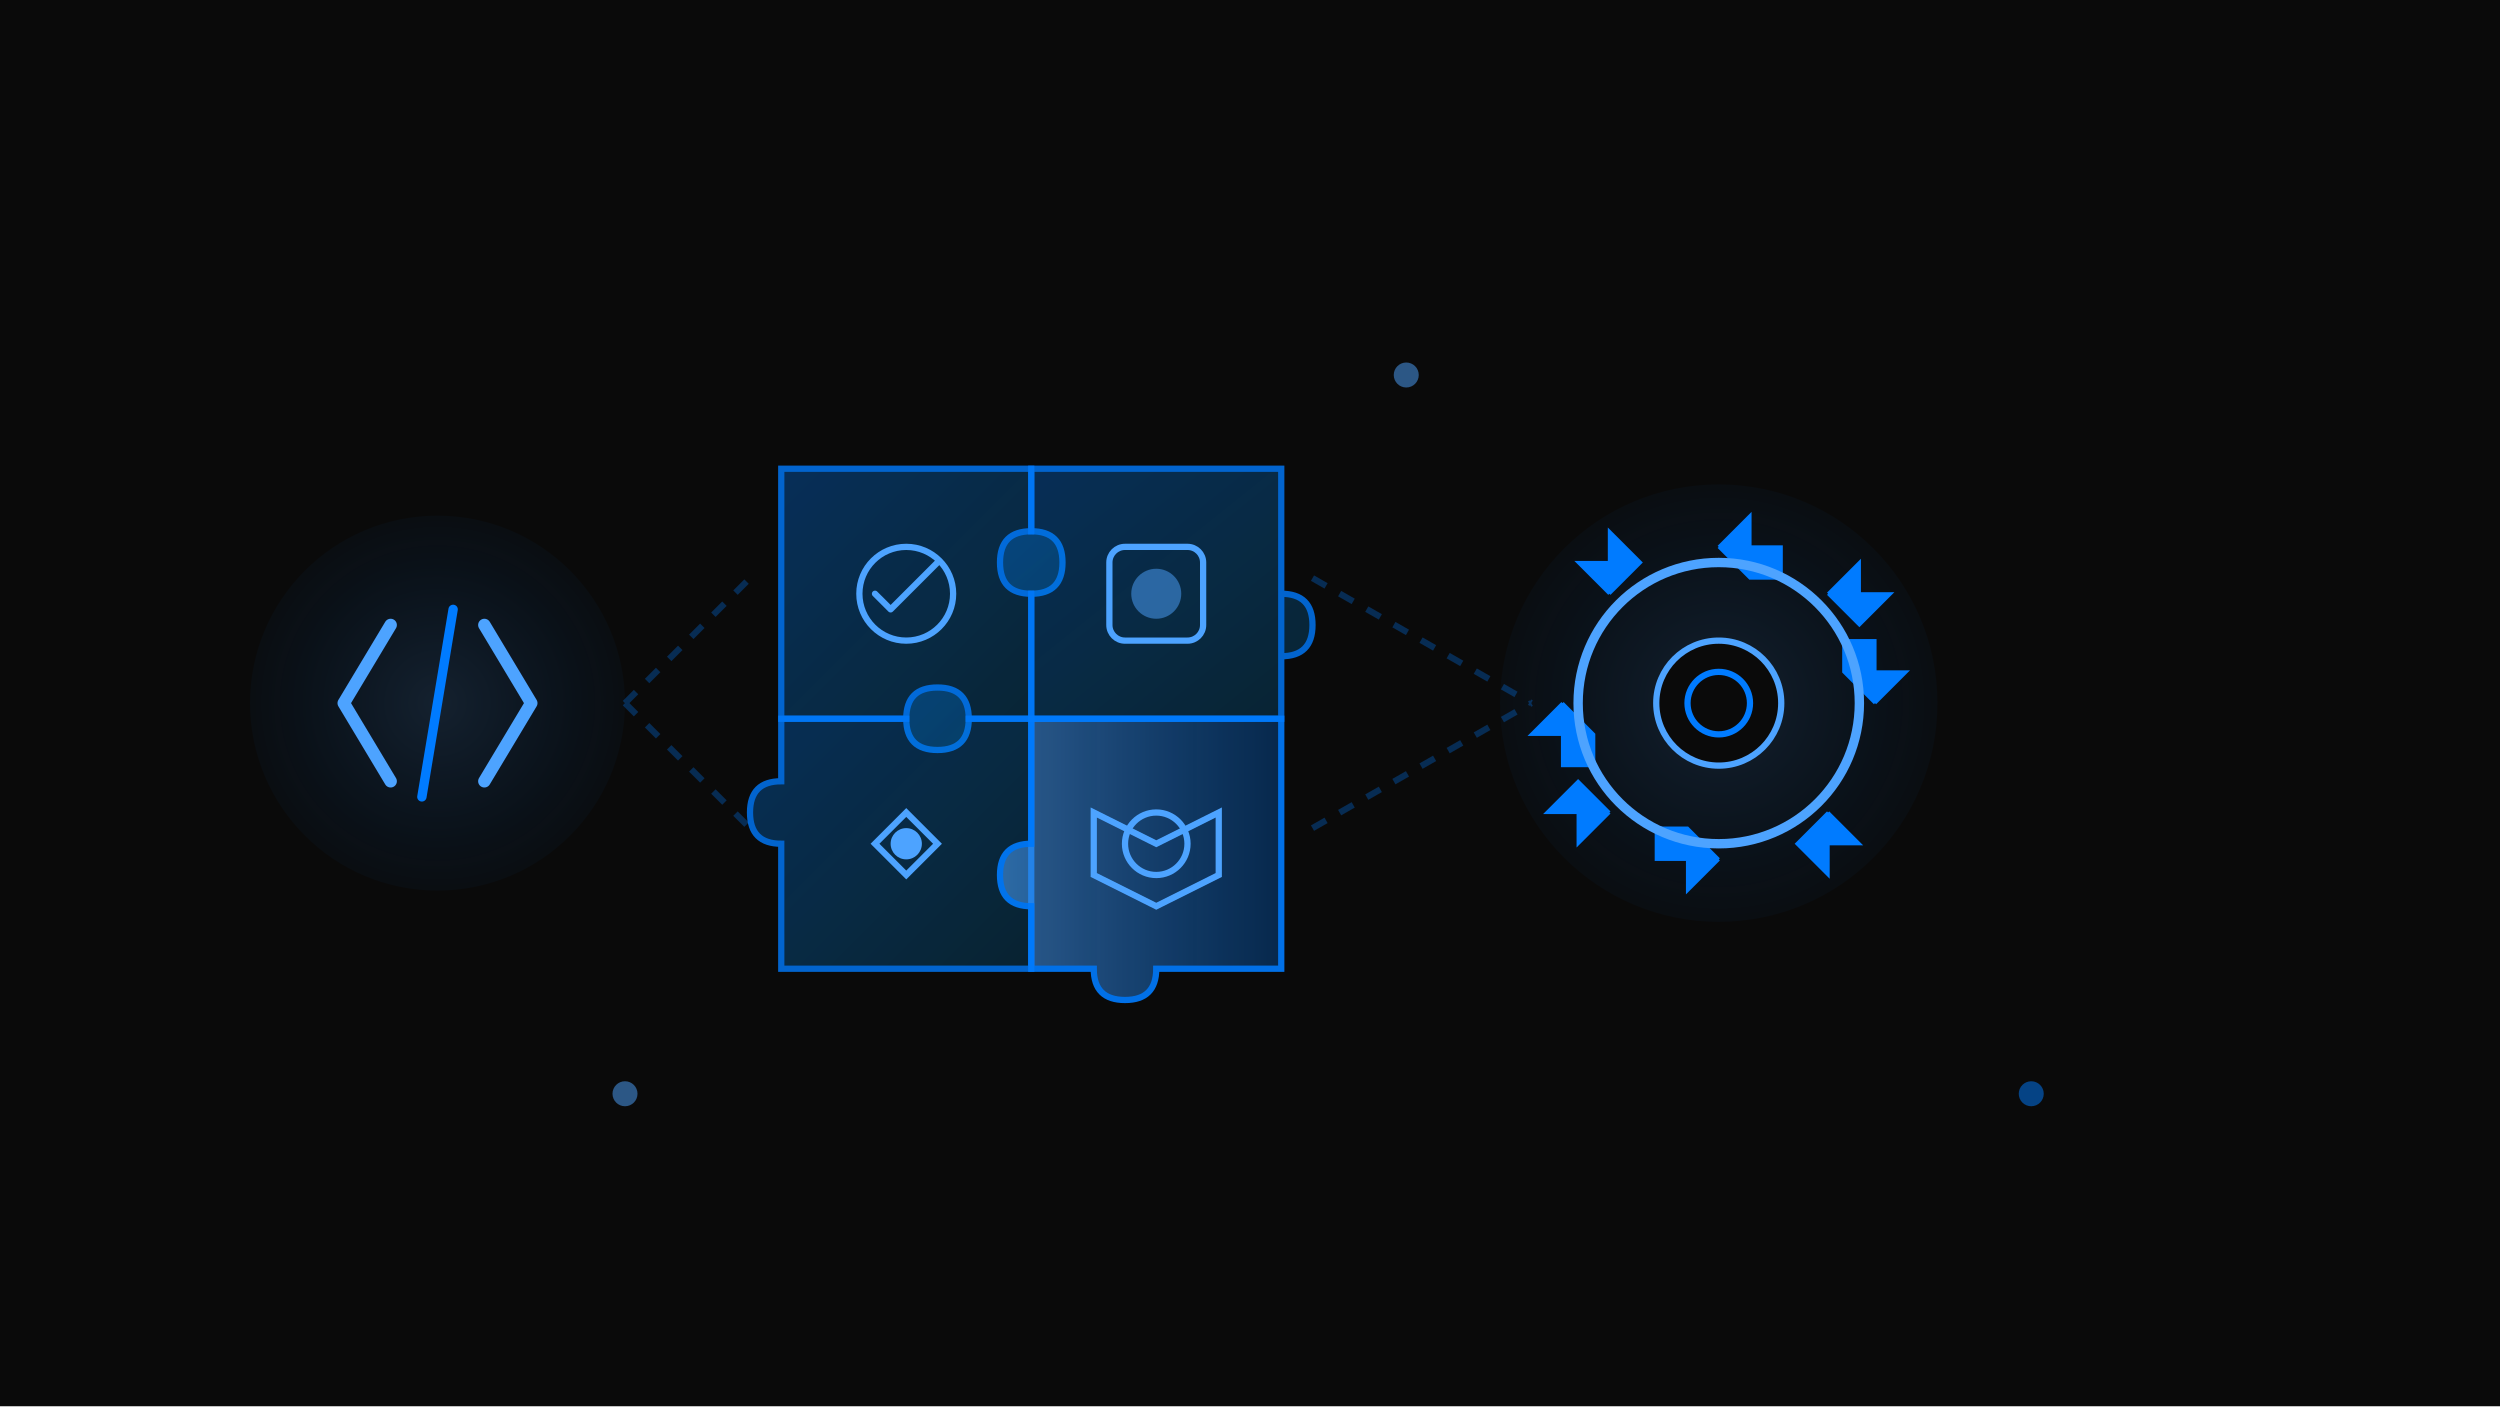
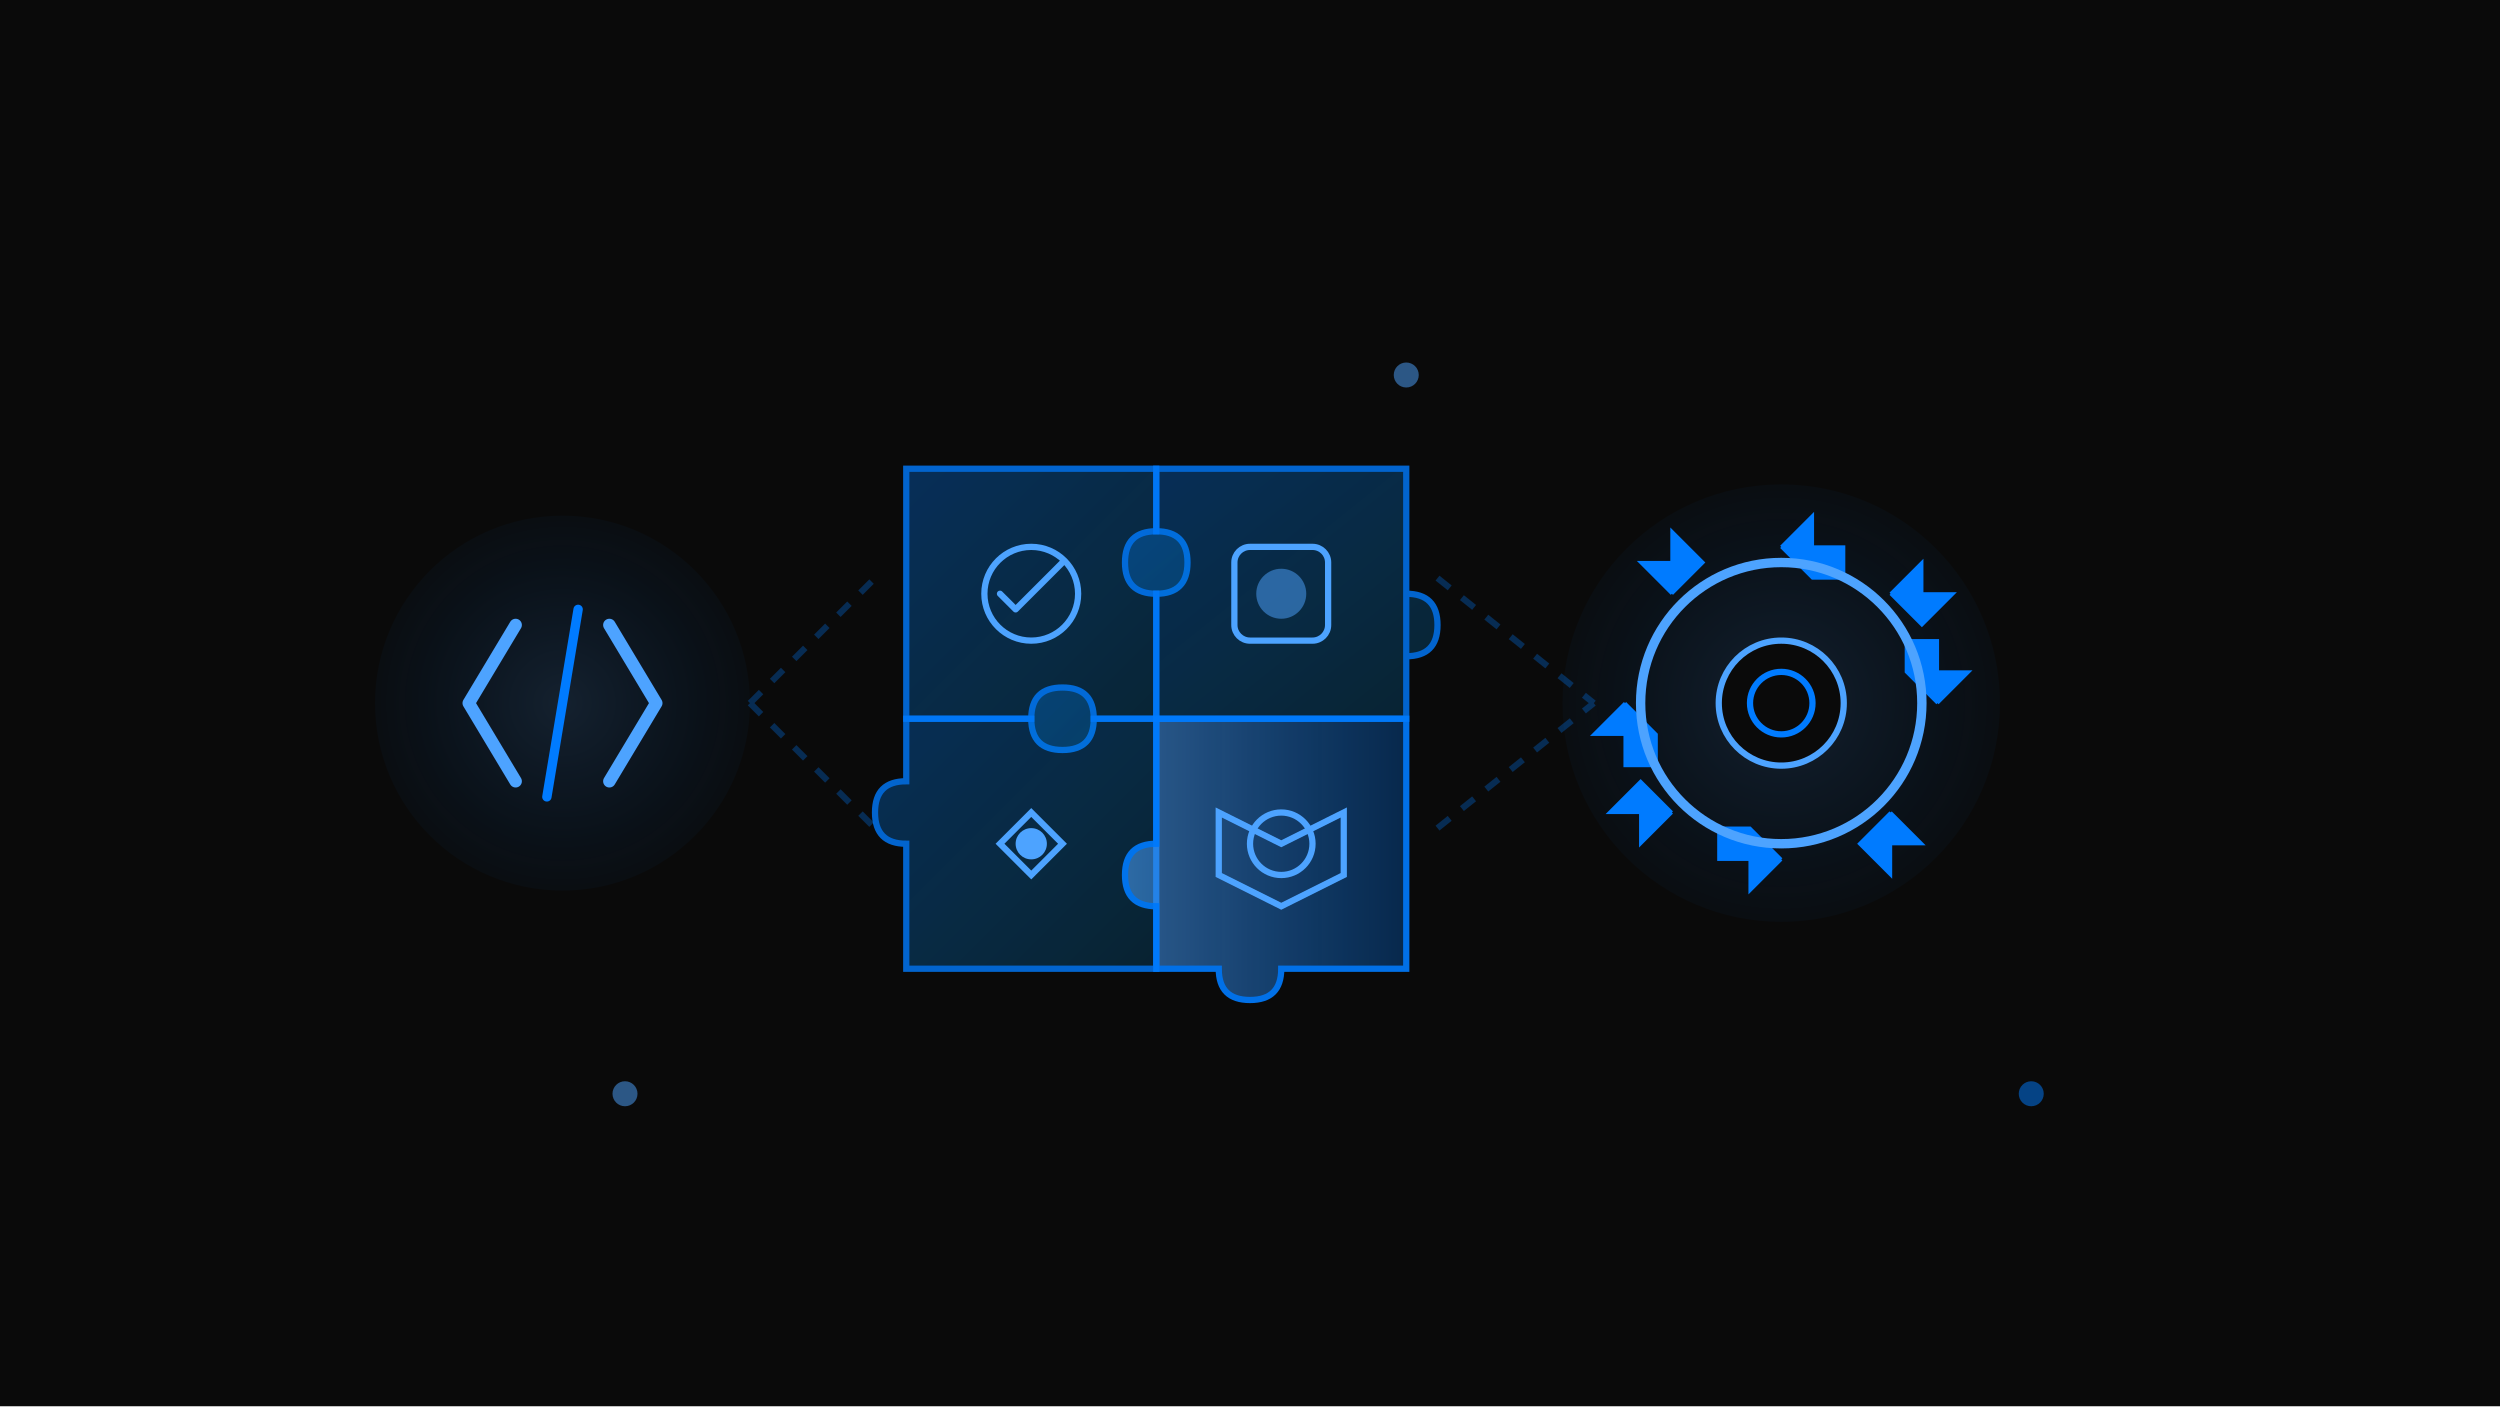
<svg xmlns="http://www.w3.org/2000/svg" width="800" height="450" viewBox="0 0 800 450" fill="none">
  <rect width="800" height="450" fill="#0a0a0a" />
  <defs>
    <linearGradient id="csGrad1" x1="0%" y1="0%" x2="100%" y2="100%">
      <stop offset="0%" style="stop-color:#007bff;stop-opacity:0.4" />
      <stop offset="100%" style="stop-color:#00a3ff;stop-opacity:0.2" />
    </linearGradient>
    <linearGradient id="csGrad2" x1="0%" y1="0%" x2="100%" y2="0%">
      <stop offset="0%" style="stop-color:#4da3ff;stop-opacity:0.6" />
      <stop offset="100%" style="stop-color:#007bff;stop-opacity:0.3" />
    </linearGradient>
    <radialGradient id="csGrad3" cx="50%" cy="50%">
      <stop offset="0%" style="stop-color:#4da3ff;stop-opacity:0.5" />
      <stop offset="100%" style="stop-color:#007bff;stop-opacity:0.1" />
    </radialGradient>
  </defs>
-   <g transform="translate(250, 150)">
+   <g transform="translate(290, 150)">
    <path d="M0 0 L80 0 L80 20 Q90 20 90 30 Q90 40 80 40 L80 80 L60 80 Q60 90 50 90 Q40 90 40 80 L0 80 Z" fill="url(#csGrad1)" stroke="#007bff" stroke-width="2" opacity="0.8">
      <animateTransform attributeName="transform" type="translate" values="0,0; 2,-2; 0,0" dur="2s" repeatCount="indefinite" />
    </path>
    <circle cx="40" cy="40" r="15" fill="none" stroke="#4da3ff" stroke-width="2" />
    <path d="M30 40 L35 45 L50 30" stroke="#4da3ff" stroke-width="2" stroke-linecap="round" stroke-linejoin="round" fill="none" />
  </g>
-   <g transform="translate(330, 150)">
+   <g transform="translate(370, 150)">
    <path d="M0 20 Q-10 20 -10 30 Q-10 40 0 40 L0 80 L80 80 L80 40 Q90 40 90 50 Q90 60 80 60 L80 0 L0 0 Z" fill="url(#csGrad1)" stroke="#007bff" stroke-width="2" opacity="0.8">
      <animateTransform attributeName="transform" type="translate" values="0,0; 2,2; 0,0" dur="2.2s" repeatCount="indefinite" />
    </path>
    <rect x="25" y="25" width="30" height="30" rx="5" fill="none" stroke="#4da3ff" stroke-width="2" />
    <circle cx="40" cy="40" r="8" fill="#4da3ff" opacity="0.5" />
  </g>
-   <g transform="translate(250, 230)">
+   <g transform="translate(290, 230)">
    <path d="M0 0 L40 0 Q40 -10 50 -10 Q60 -10 60 0 L80 0 L80 80 L0 80 L0 40 Q-10 40 -10 30 Q-10 20 0 20 Z" fill="url(#csGrad1)" stroke="#007bff" stroke-width="2" opacity="0.8">
      <animateTransform attributeName="transform" type="translate" values="0,0; -2,2; 0,0" dur="2.4s" repeatCount="indefinite" />
    </path>
    <polygon points="40,30 50,40 40,50 30,40" fill="none" stroke="#4da3ff" stroke-width="2" />
    <circle cx="40" cy="40" r="5" fill="#4da3ff" />
  </g>
-   <g transform="translate(330, 230)">
+   <g transform="translate(370, 230)">
    <path d="M0 0 L80 0 L80 80 L40 80 Q40 90 30 90 Q20 90 20 80 L0 80 L0 60 Q-10 60 -10 50 Q-10 40 0 40 Z" fill="url(#csGrad2)" stroke="#007bff" stroke-width="2" opacity="0.9">
      <animateTransform attributeName="transform" type="translate" values="0,0; -2,-2; 0,0" dur="2.6s" repeatCount="indefinite" />
    </path>
    <path d="M20 30 L40 40 L60 30 L60 50 L40 60 L20 50 Z" fill="none" stroke="#4da3ff" stroke-width="2" />
    <circle cx="40" cy="40" r="10" fill="none" stroke="#4da3ff" stroke-width="2" />
  </g>
-   <g transform="translate(550, 225)">
+   <g transform="translate(570, 225)">
    <circle r="70" fill="url(#csGrad3)" opacity="0.3" />
    <path d="M0 -50 L10 -60 L10 -50 L20 -50 L20 -40 L10 -40 L0 -50              M50 0 L60 -10 L50 -10 L50 -20 L40 -20 L40 -10 L50 0              M0 50 L-10 60 L-10 50 L-20 50 L-20 40 L-10 40 L0 50              M-50 0 L-60 10 L-50 10 L-50 20 L-40 20 L-40 10 L-50 0              M35 35 L45 45 L35 45 L35 55 L25 45 L35 35              M-35 35 L-45 45 L-45 35 L-55 35 L-45 25 L-35 35              M35 -35 L45 -45 L45 -35 L55 -35 L45 -25 L35 -35              M-35 -35 L-45 -45 L-35 -45 L-35 -55 L-25 -45 L-35 -35" fill="#007bff" stroke="#007bff" stroke-width="1">
      <animateTransform attributeName="transform" type="rotate" from="0" to="360" dur="20s" repeatCount="indefinite" />
    </path>
    <circle r="45" fill="none" stroke="#4da3ff" stroke-width="3">
      <animateTransform attributeName="transform" type="rotate" from="0" to="360" dur="20s" repeatCount="indefinite" />
    </circle>
    <circle r="20" fill="#0a0a0a" stroke="#4da3ff" stroke-width="2" />
    <circle r="10" fill="none" stroke="#007bff" stroke-width="2">
      <animate attributeName="r" values="10;12;10" dur="2s" repeatCount="indefinite" />
    </circle>
  </g>
-   <g transform="translate(140, 225)">
+   <g transform="translate(180, 225)">
    <circle r="60" fill="url(#csGrad3)" opacity="0.3" />
    <path d="M-15 -25 L-30 0 L-15 25" stroke="#4da3ff" stroke-width="4" fill="none" stroke-linecap="round" stroke-linejoin="round">
      <animate attributeName="stroke-width" values="4;5;4" dur="2s" repeatCount="indefinite" />
    </path>
    <path d="M15 -25 L30 0 L15 25" stroke="#4da3ff" stroke-width="4" fill="none" stroke-linecap="round" stroke-linejoin="round">
      <animate attributeName="stroke-width" values="4;5;4" dur="2s" begin="0.5s" repeatCount="indefinite" />
    </path>
    <line x1="-5" y1="30" x2="5" y2="-30" stroke="#007bff" stroke-width="3" stroke-linecap="round" />
  </g>
  <g stroke="#007bff" stroke-width="2" opacity="0.3" fill="none" stroke-dasharray="5,5">
-     <path d="M200 225 L240 185">
+     <path d="M240 225 L280 185">
      <animate attributeName="stroke-dashoffset" from="0" to="10" dur="1s" repeatCount="indefinite" />
    </path>
-     <path d="M200 225 L240 265">
+     <path d="M240 225 L280 265">
      <animate attributeName="stroke-dashoffset" from="0" to="10" dur="1.2s" repeatCount="indefinite" />
    </path>
-     <path d="M420 185 L490 225">
+     <path d="M460 185 L510 225">
      <animate attributeName="stroke-dashoffset" from="0" to="10" dur="1.4s" repeatCount="indefinite" />
    </path>
-     <path d="M420 265 L490 225">
+     <path d="M460 265 L510 225">
      <animate attributeName="stroke-dashoffset" from="0" to="10" dur="1.6s" repeatCount="indefinite" />
    </path>
  </g>
  <g opacity="0.5">
    <circle cx="450" cy="120" r="4" fill="#4da3ff">
      <animate attributeName="cy" values="120;115;120" dur="3s" repeatCount="indefinite" />
      <animate attributeName="opacity" values="0.5;0.8;0.5" dur="3s" repeatCount="indefinite" />
    </circle>
    <circle cx="650" cy="350" r="4" fill="#007bff">
      <animate attributeName="cy" values="350;345;350" dur="2.5s" repeatCount="indefinite" />
      <animate attributeName="opacity" values="0.5;0.8;0.5" dur="2.5s" repeatCount="indefinite" />
    </circle>
    <circle cx="200" cy="350" r="4" fill="#4da3ff">
      <animate attributeName="cy" values="350;345;350" dur="2.8s" repeatCount="indefinite" />
      <animate attributeName="opacity" values="0.5;0.8;0.5" dur="2.8s" repeatCount="indefinite" />
    </circle>
  </g>
</svg>
